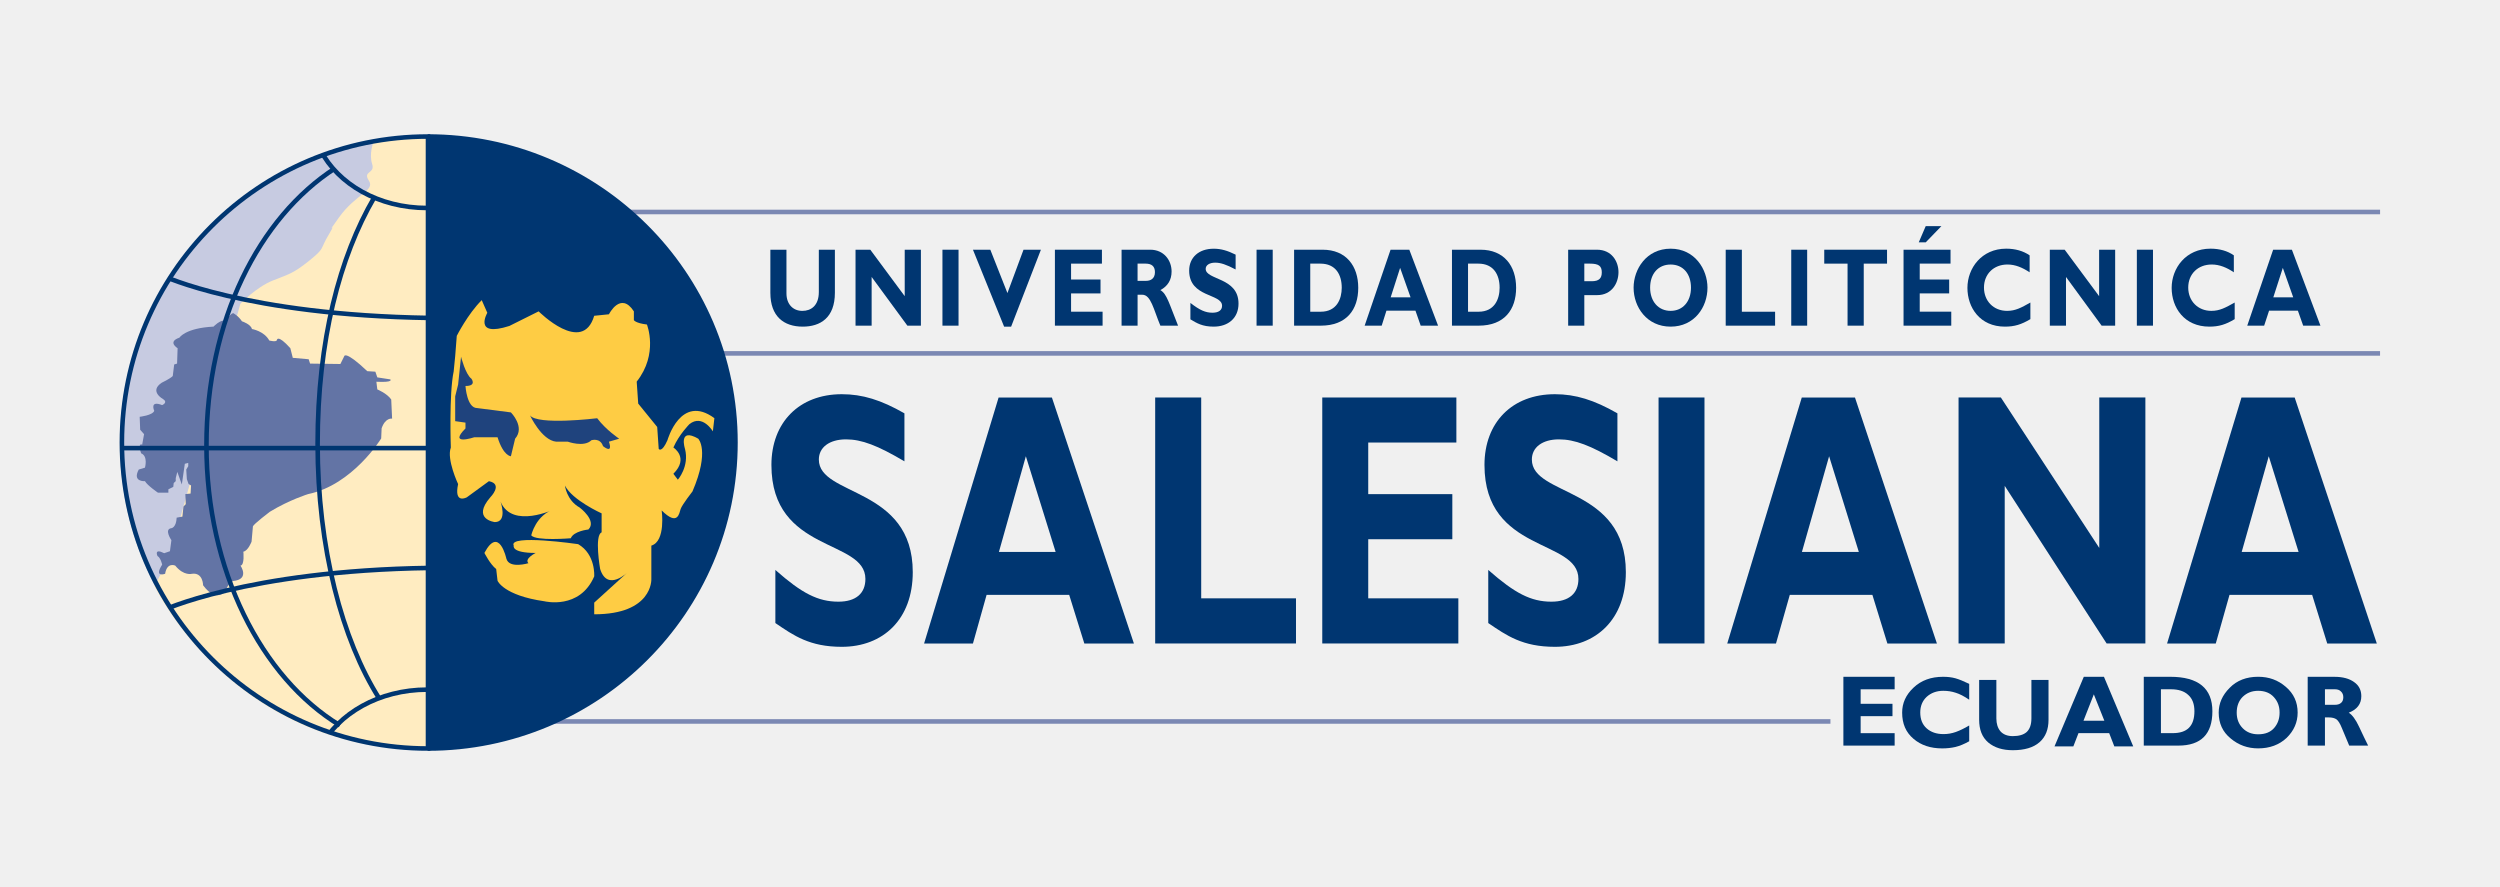
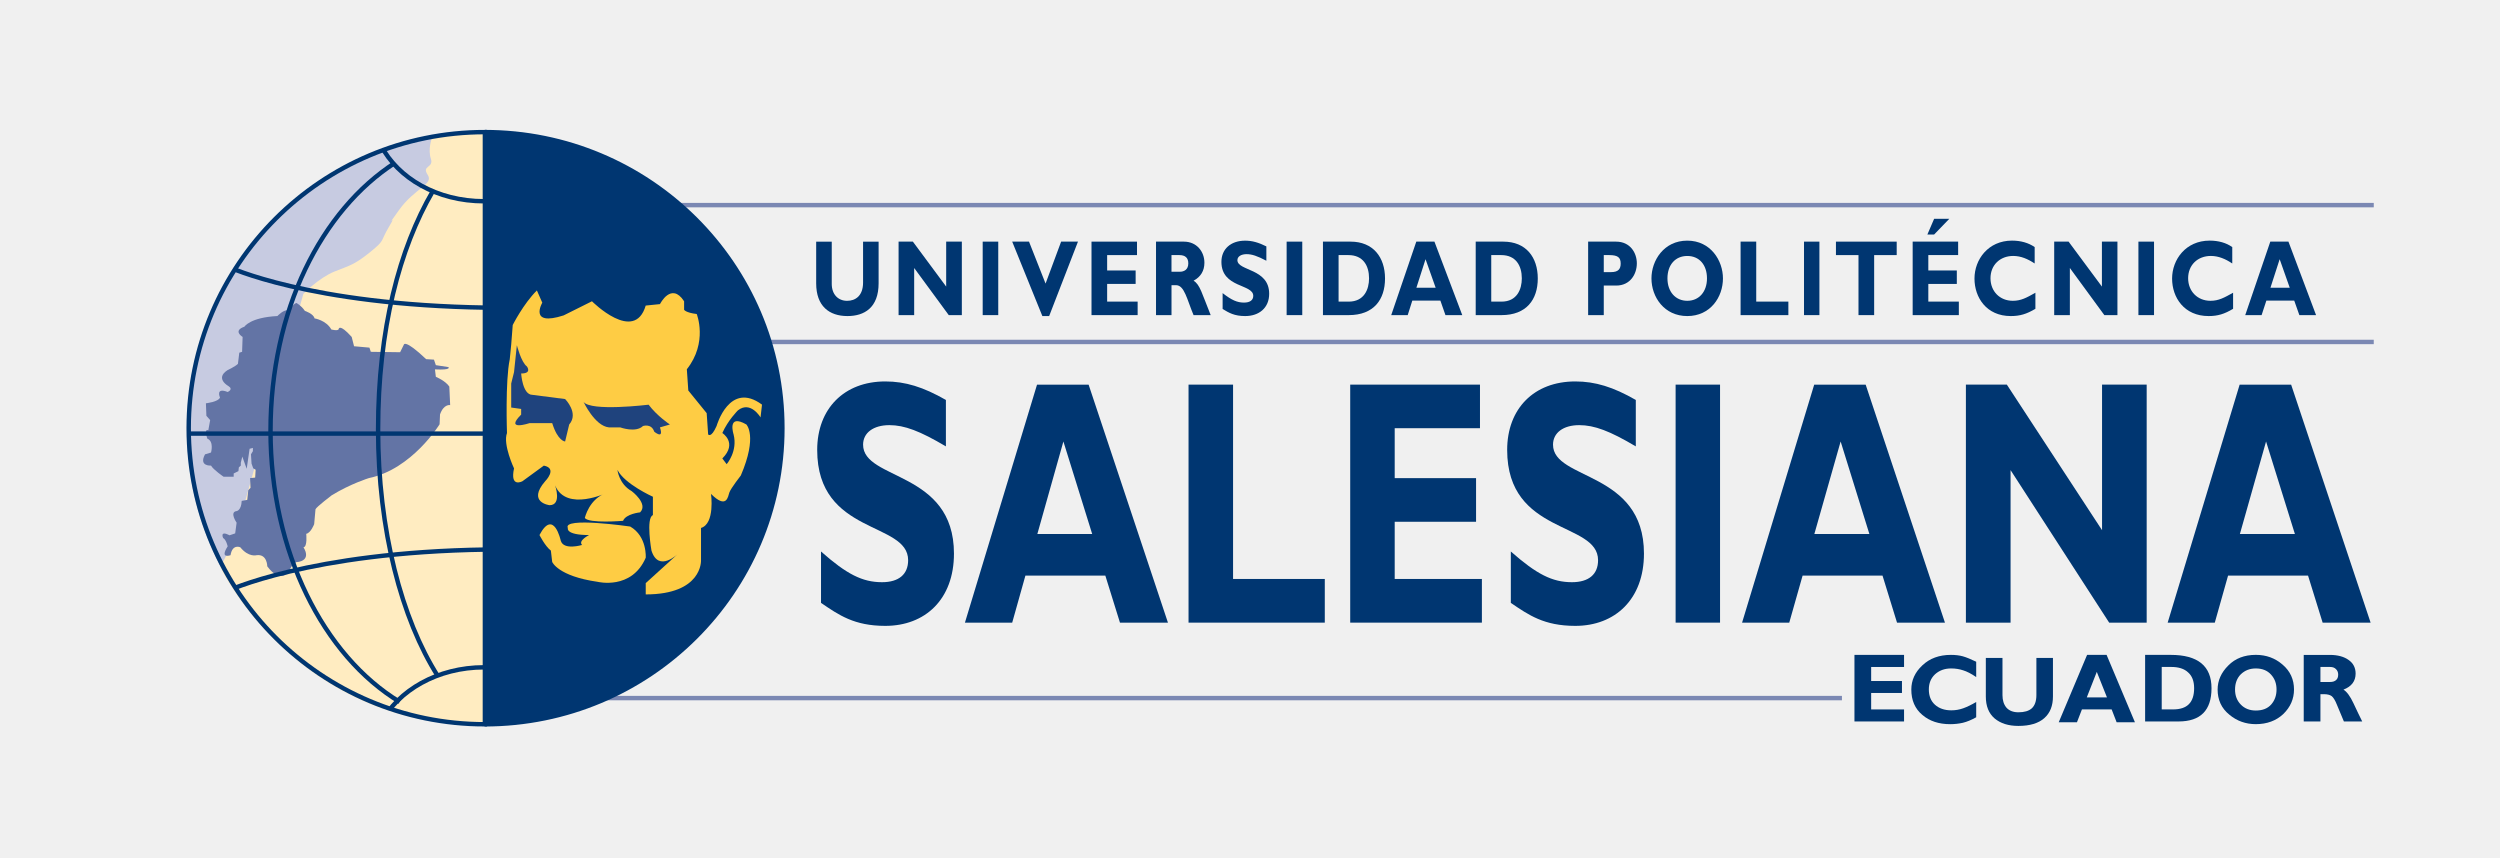
- <svg xmlns="http://www.w3.org/2000/svg" id="Capa_1" version="1.1" viewBox="0 0 1025.68 363.79">
+ <svg xmlns="http://www.w3.org/2000/svg" id="Capa_1" version="1.1" viewBox="-30 0 1060 363.79">
  <defs>
    <style>
      .st0 {
        fill: #ffecc1;
      }

      .st1 {
        fill: #fff;
      }

      .st2 {
        fill: #6374a5;
      }

      .st3, .st4, .st5 {
        fill: none;
      }

      .st3, .st6 {
        stroke: #003671;
        stroke-width: 1.88px;
      }

      .st6, .st7 {
        fill: #003671;
      }

      .st8 {
        clip-path: url(#clippath-1);
      }

      .st9 {
        fill: #fecc44;
      }

      .st10 {
        fill: #7b88b3;
      }

      .st11 {
        fill: #1f437d;
      }

      .st5 {
        stroke: #fff;
        stroke-miterlimit: 10;
        stroke-width: 2.83px;
      }

      .st12 {
        fill: #c7cbe1;
      }

      .st13 {
        clip-path: url(#clippath);
      }
    </style>
    <clipPath id="clippath">
      <path class="st3" d="M175.6,307.09c-69.34,0-125.59-56.2-125.59-125.53s56.25-125.55,125.59-125.55v251.08Z" />
    </clipPath>
    <clipPath id="clippath-1">
      <path class="st5" d="M-866.16,305.49c-68.46,0-123.98-55.48-123.98-123.92s55.52-123.95,123.98-123.95v247.87Z" />
    </clipPath>
  </defs>
  <g>
    <g>
      <rect class="st10" x="295.54" y="144.05" width="680.93" height="1.88" />
      <rect class="st10" x="257.75" y="86.03" width="718.73" height="1.88" />
      <rect class="st10" x="225.97" y="295.05" width="525.01" height="1.88" />
      <path class="st7" d="M342.53,102.45v17.65c0,10.35-6.03,13.91-13.2,13.91-7.75,0-13.27-4.21-13.27-13.85v-17.7h6.6v17.89c0,4.52,2.74,7.2,6.52,7.2,3.54,0,6.76-2.14,6.76-7.73v-17.36h6.6Z" />
      <path class="st7" d="M377.82,133.61h-5.55l-14.66-19.98v19.98h-6.61v-31.16h6.06l14.12,19.06v-19.06h6.64v31.16Z" />
      <path class="st7" d="M393.26,133.61h-6.6v-31.16h6.6v31.16Z" />
      <path class="st7" d="M414.84,134.01h-2.88l-12.79-31.56h7.13l7.02,17.79,6.6-17.79h7.14l-12.22,31.56Z" />
      <path class="st7" d="M452.36,133.61h-19.56v-31.16h19.29v5.71h-12.66v6.52h12.08v5.7h-12.08v7.5h12.93v5.73Z" />
      <path class="st7" d="M466.72,108.16h3.34c2.51,0,3.78,1.19,3.78,3.51,0,2.67-1.81,3.55-3.59,3.55h-3.54v-7.06ZM460.15,102.45v31.16h6.57v-12.69h1.91c3.58,0,4.63,6.02,7.44,12.69h7.26c-3.71-9.18-4.56-13-7.26-14.59,3.05-1.64,4.6-4.2,4.6-7.63,0-4.65-3.22-8.94-8.72-8.94h-11.8Z" />
      <path class="st7" d="M506.93,110.55c-3.84-2.02-6.12-2.79-8.38-2.79s-3.89.98-3.89,2.54c0,4.68,13.47,3.38,13.47,14.26,0,5.98-4.27,9.45-10.18,9.45-4.63,0-6.9-1.4-9.56-3v-6.73c3.84,2.98,6.18,4.02,9.06,4.02,2.52,0,3.93-1.03,3.93-2.85,0-5.13-13.5-3.26-13.5-14.43,0-5.38,3.94-8.98,10.07-8.98,2.96,0,5.63.76,8.99,2.43v6.09Z" />
      <path class="st7" d="M522.16,133.61h-6.63v-31.16h6.63v31.16Z" />
      <path class="st7" d="M537.56,108.16h4.18c6.25,0,8.74,4.53,8.74,9.87,0,4.58-2.01,9.86-8.64,9.86h-4.28v-19.73ZM530.93,102.45v31.16h10.94c10.61,0,15.38-6.58,15.38-15.54s-4.99-15.62-14.61-15.62h-11.71Z" />
      <path class="st7" d="M578.72,122h-8.17l3.88-12.1,4.29,12.1ZM578.19,102.45h-7.68l-10.63,31.16h6.99l1.95-6.16h11.9l2.15,6.16h7.13l-11.8-31.16Z" />
      <path class="st7" d="M602.29,108.16h4.25c6.2,0,8.71,4.53,8.71,9.87,0,4.58-2,9.86-8.63,9.86h-4.33v-19.73ZM595.7,102.45v31.16h10.94c10.57,0,15.38-6.58,15.38-15.54s-4.95-15.62-14.63-15.62h-11.69Z" />
      <path class="st7" d="M650,108.16h2.33c3.54,0,4.84.96,4.84,3.58,0,2.34-1.04,3.64-4.1,3.64h-3.07v-7.22ZM643.37,102.45v31.16h6.63v-12.53h5.25c6.09,0,8.77-5.01,8.77-9.41s-2.76-9.22-8.82-9.22h-11.83Z" />
      <path class="st7" d="M693.76,118.03c0,5.69-3.38,9.51-8.35,9.51s-8.41-3.82-8.41-9.51,3.3-9.5,8.41-9.5,8.35,3.8,8.35,9.5ZM700.53,118.03c0-7.48-5.17-16-15.12-16s-15.19,8.45-15.19,16c0,7.94,5.43,15.98,15.19,15.98s15.12-7.99,15.12-15.98Z" />
      <path class="st7" d="M728.26,133.61h-20.25v-31.16h6.63v25.44h13.63v5.73Z" />
      <path class="st7" d="M741.43,133.61h-6.53v-31.16h6.53v31.16Z" />
      <path class="st7" d="M774.2,108.16h-9.56v25.45h-6.64v-25.45h-9.56v-5.71h25.76v5.71Z" />
      <path class="st7" d="M790.07,99.43h-2.86l2.86-6.66h6.44l-6.44,6.66ZM800.55,133.61h-19.58v-31.16h19.28v5.71h-12.64v6.52h12.08v5.7h-12.08v7.5h12.94v5.73Z" />
      <path class="st7" d="M833,130.94c-3.71,2.21-6.52,3.07-10.43,3.07-10.28,0-15.39-7.84-15.39-15.9s5.8-16.09,15.92-16.09c3.7,0,6.97.93,9.6,2.74v6.96c-2.9-1.92-5.85-3.2-9.09-3.2-5.66,0-9.64,3.92-9.64,9.45s3.92,9.57,9.48,9.57c3.44,0,5.79-1.29,9.56-3.42v6.82Z" />
      <path class="st7" d="M867.79,133.61h-5.55l-14.62-19.98v19.98h-6.64v-31.16h6.1l14.13,19.06v-19.06h6.58v31.16Z" />
      <path class="st7" d="M883.31,133.61h-6.62v-31.16h6.62v31.16Z" />
      <path class="st7" d="M916.82,130.94c-3.67,2.21-6.48,3.07-10.37,3.07-10.34,0-15.48-7.84-15.48-15.9s5.8-16.09,15.93-16.09c3.74,0,7,.93,9.58,2.74v6.96c-2.84-1.92-5.84-3.2-9.06-3.2-5.69,0-9.65,3.92-9.65,9.45s3.97,9.57,9.46,9.57c3.47,0,5.78-1.29,9.6-3.42v6.82Z" />
      <path class="st7" d="M940.84,122h-8.17l3.91-12.1,4.27,12.1ZM940.3,102.45h-7.69l-10.63,31.16h6.94l2.02-6.16h11.81l2.18,6.16h7.08l-11.71-31.16Z" />
      <path class="st7" d="M371.06,189.27c-10.99-6.52-17.58-9.01-23.95-9.01-6.81,0-11.16,3.26-11.16,8.28,0,15.24,38.53,10.97,38.53,46.19,0,19.37-12.18,30.64-29.12,30.64-13.17,0-19.68-4.59-27.25-9.75v-21.79c10.87,9.63,17.54,13.02,25.87,13.02,7.17,0,11.07-3.39,11.07-9.31,0-16.57-38.56-10.52-38.56-46.77,0-17.47,11.41-29.04,28.87-29.04,8.49,0,16.14,2.37,25.7,7.85v19.69Z" />
      <path class="st7" d="M433.1,226.43h-23.27l11.05-39.24,12.21,39.24ZM431.57,163.09h-21.87l-30.57,100.92h20.04l5.6-19.95h33.89l6.21,19.95h20.34l-33.64-100.92Z" />
      <path class="st7" d="M531.7,264h-57.76v-100.92h18.88v82.4h38.89v18.52Z" />
      <path class="st7" d="M598.32,264h-55.83v-100.92h55.02v18.48h-36.16v21.17h34.5v18.5h-34.5v24.25h36.97v18.52Z" />
      <path class="st7" d="M663.58,189.27c-10.98-6.52-17.55-9.01-23.99-9.01-6.79,0-11.11,3.26-11.11,8.28,0,15.24,38.56,10.97,38.56,46.19,0,19.37-12.26,30.64-29.11,30.64-13.24,0-19.77-4.59-27.34-9.75v-21.79c10.93,9.63,17.56,13.02,25.9,13.02,7.21,0,11.09-3.39,11.09-9.31,0-16.57-38.54-10.52-38.54-46.77,0-17.47,11.35-29.04,28.89-29.04,8.46,0,16.11,2.37,25.65,7.85v19.69Z" />
      <path class="st7" d="M699.3,264h-18.84v-100.92h18.84v100.92Z" />
      <path class="st7" d="M762.63,226.43h-23.35l11.15-39.24,12.19,39.24ZM761.04,163.09h-21.82l-30.58,100.92h20l5.66-19.95h33.89l6.15,19.95h20.32l-33.62-100.92Z" />
      <path class="st7" d="M880.19,264h-15.9l-41.81-64.67v64.67h-18.94v-100.92h17.36l40.37,61.72v-61.72h18.92v100.92Z" />
      <path class="st7" d="M943.05,226.43h-23.34l11.1-39.24,12.23,39.24ZM941.45,163.09h-21.84l-30.52,100.92h19.98l5.63-19.95h33.91l6.19,19.95h20.34l-33.7-100.92Z" />
      <path class="st12" d="M300.29,181.94c0,69.3-56.19,125.54-125.55,125.54s-125.53-56.24-125.53-125.54,56.24-125.57,125.53-125.57,125.55,56.23,125.55,125.57Z" />
      <path class="st0" d="M222.6,65.96c-38.98-15.27-69.46-7.48-69.46-7.48,0,0-1.8,4.71-.46,8.79,1.35,4.1-4.04,2.77-1.34,6.85,2.69,4.1-5.43,5.49-12.22,15.03-6.8,9.55,0,0-4.1,6.85-4.09,6.82-1.4,5.45-8.12,10.93-6.85,5.46-8.24,5.46-15.02,8.18-6.79,2.72-13.26,9.5-13.26,9.5l-29.39,104.72-5.86,11.11s31.97,67.37,111.36,67.03c0,0,24.11,1.38,52.83-11.68l-4.58-212.48-.39-17.36Z" />
      <path class="st2" d="M63.28,168.56s-2.03-4.44,3.24-2.36c0,0,2.55-1.05.41-2.45,0,0-5.9-3.18-.57-6.74,0,0,3.33-1.56,4.52-2.73l.58-4.74,1.19-.37.22-6.31s-4.34-2.58.76-4.34c0,0,2.38-3.93,13.99-4.52,0,0,2.75-2.98,4.74-2.39,0,0,2.15-2.94,3.32-3.14,0,0,2,.99,3.59,3.35,0,0,3.69,1.2,4.09,3.17,0,0,4.96.78,7.12,4.71,0,0,2.92.78,3.13-.19,0,0,.19-2.56,5.51,3.35l1,3.95,6.52.58.58,1.78,12.43.17,1.55-3.13s.17-2.78,9.48,6.07l3.32.21.8,2.34,5.33.82s1.58,1.34-5.71.97l.38,3.15s3.95,1.58,5.71,4.13l.36,7.86s-2.72-.58-4.3,3.96l-.18,4.17s-11.66,19.06-29.97,22.82c0,0-7.65,2.34-15.74,7.27,0,0-6.51,4.94-6.91,5.95l-.56,6.29s-1.38,3.73-3.37,4.12c0,0,.59,5.51-1.17,5.71,0,0,3.97,5.71-3.14,6.33,0,0-2.16,1.16-2.96,4.13,0,0-3.74,5.09-9.25-2.39,0,0,0-5.34-4.56-4.71,0,0-3.35.99-6.87-3.36,0,0-3.35-1.57-4.15,3.36,0,0-4.73,1.76-1.21-3.75,0,0-.57-2.76-1.92-3.55,0,0-1.59-3.33,2.75-1.15l2.36-.81.6-4.53s-3.14-4.54,0-4.92c0,0,1.98-.21,2.16-4.32l2.36-.43.43-4.12.95-.99-.18-4.13,2.15-.21.2-3.33-1.02-.6-.71-1.99-.25-3.95.82-1.35v-1.36l-1.4.36-1.23,8.49-1.86-5.17-.64,2.58v1.22l-.83.77-.18,1.59-2.01.99v1.38h-4.28s-4.34-2.95-5.33-4.72c0,0-5.33.4-2.54-4.77l2.54-.77s1.36-4.7-1.56-5.88c0,0-1.61-4.34.42-3.57l.78-4.3-1.6-1.81-.2-5.31s5.3-.58,5.98-2.46Z" />
      <path class="st6" d="M175.46,56.01c69.75,0,126.27,56.2,126.27,125.53s-56.52,125.56-126.27,125.56" />
      <g>
        <path class="st9" d="M186.13,152.38l.62-6.27.65-8.31s4.48-8.93,10.24-14.66l2.29,5.2s-5.95,10.22,9.05,5.39l12.01-5.99s18,18.05,22.79,1.82l6.05-.62s4.79-9.59,10.23-1.2v3.59s.59,1.23,5.35,1.81c0,0,4.84,12.03-4.19,23.43l.62,9.01,7.79,9.59.62,9.01s1.22,1.81,3.59-3.58c0,0,5.41-19.25,19.25-9.04l-.62,5.42s-4.23-7.21-9.6-2.98c0,0-4.21,4.17-6.6,9.6,0,0,6.6,4.18,0,10.78l1.83,2.43s4.77-5.42,2.94-12.62c0,0-2.94-9.01,5.41-4.22,0,0,4.88,4.81-2.34,21.64,0,0-4.24,5.42-4.86,7.21-.6,1.8-1.15,7.2-7.78.6,0,0,1.78,12.61-4.24,14.43v13.8s.62,14.38-23.44,14.38v-4.79l13.85-12.58s-8.4,8.38-11.42-1.23c0,0-2.44-13.81.61-15.02v-7.79s-12.03-5.4-15.04-11.39c0,0,.63,5.99,6.03,9,0,0,7.2,5.39,3.58,9.01,0,0-6.03.6-7.22,3.59,0,0-14.43,1.22-16.21-1.2,0,0,1.78-8.39,9.6-10.8,0,0-17.4,8.41-22.2-3,0,0,2.97,8.37-2.38,8.37,0,0-9.59-1.17-1.83-10.17,0,0,5.41-5.43-.57-6.61l-9.06,6.61s-5.4,3.01-3.58-5.43c0,0-4.8-10.18-2.99-14.98,0,0-.77-22.18,1.17-31.24Z" />
        <path class="st9" d="M207.76,229.25s-2.96-13.81-9.02-2.4c0,0,2.42,4.79,4.83,6.6l.56,4.81s2.44,6.03,19.26,8.43c0,0,14.44,3.6,20.4-10.21,0,0,.66-9.05-6.59-13.23,0,0-28.85-4.2-26.43.63,0,0-1.15,2.98,9,2.98,0,0-4.79,2.4-2.97,4.2,0,0-7.81,2.4-9.03-1.8Z" />
      </g>
      <path class="st11" d="M189.15,146.37s1.82,7.22,4.25,9c0,0,2.32,2.99-2.43,2.99,0,0,.56,9.05,4.75,9.05l13.89,1.79s5.95,5.98,1.73,10.78l-1.73,7.2s-3.05,0-5.48-7.78h-9.56s-10.83,3.62-3.6-3.61v-2.4l-4.22-.6v-10.18l1.2-4.83,1.2-11.41Z" />
      <path class="st11" d="M217.41,170.36s4.77,10.27,10.78,10.85h4.78s6.6,2.42,9.65-.58c0,0,3.59-1.21,4.78,2.4,0,0,4.25,3.58,2.42-1.82l4.21-1.22s-5.43-3.6-9.02-8.4c0,0-24.62,3.02-27.61-1.23Z" />
      <g>
        <g class="st13">
          <path class="st3" d="M66.03,250.74s34.78-16.62,110.24-17.73" />
          <path class="st3" d="M66.84,113.14s33.97,16.15,109.43,17.3" />
          <path class="st3" d="M131.51,306.61c7.22-13.9,24.07-23.67,43.73-23.67s35.1,8.99,42.78,21.99" />
          <path class="st3" d="M219.21,61.16c-7.02,14.18-24.06,24.17-43.97,24.17s-36.51-9.77-43.73-23.68" />
          <path class="st3" d="M139.46,297.6c-32.28-19.56-54.76-63.66-54.76-114.89s21.59-93.49,52.75-113.65" />
          <path class="st3" d="M155.69,286.73c-15.43-24.27-25.38-62.1-25.38-104.61s9.03-76.74,23.21-101.07" />
          <line class="st3" x1="180.36" y1="183.84" x2="45.47" y2="183.84" />
        </g>
        <path class="st3" d="M175.6,307.09c-69.34,0-125.59-56.2-125.59-125.53s56.25-125.55,125.59-125.55v251.08Z" />
      </g>
    </g>
    <g>
      <path class="st7" d="M756.29,305.9v-28.23h21.03v5.13h-13.95v5.95h13.06v5.07h-13.06v6.98h13.95v5.1h-21.03Z" />
      <path class="st7" d="M807.91,304.12c-2.1,1.18-3.98,1.94-5.69,2.35-1.64.37-3.47.58-5.35.58-4.81,0-8.73-1.3-11.79-3.92-3.15-2.64-4.68-6.21-4.68-10.76,0-3.9,1.52-7.3,4.68-10.26,3.13-2.97,7.17-4.44,12.1-4.44,1.89,0,3.54.19,5.07.61,1.53.43,3.39,1.2,5.66,2.29v6.51c-2.1-1.44-3.93-2.38-5.59-2.88-1.59-.52-3.24-.78-5.05-.78-2.76,0-5.02.85-6.83,2.49-1.77,1.68-2.61,3.81-2.61,6.41,0,2.74.84,4.89,2.58,6.47,1.77,1.6,4.08,2.39,6.98,2.39,1.74,0,3.38-.29,5-.86,1.66-.59,3.51-1.49,5.52-2.68v6.47Z" />
      <path class="st7" d="M811.99,278.95h7.06v15.77c0,2.21.55,3.97,1.68,5.32,1.17,1.31,2.88,1.97,5.07,1.97,2.49,0,4.4-.54,5.67-1.67,1.25-1.15,1.96-3,1.96-5.61v-15.77h7.02v16.35c0,3.92-1.19,7.01-3.69,9.2-2.47,2.18-6.14,3.28-10.96,3.28-4.21,0-7.53-1.04-10.08-3.17-2.5-2.15-3.73-5.23-3.73-9.31v-16.35Z" />
      <path class="st7" d="M859.06,284.8h-.05l4.33,10.86v.04h-8.53v-.04l4.26-10.86ZM850.63,306.24l2.11-5.45h12.6l2.11,5.45h7.76l-12.02-28.58h-8.26l-12.03,28.58h7.74Z" />
      <path class="st7" d="M886.57,282.79h4.09c3.02,0,5.45.74,7.1,2.31,1.69,1.48,2.55,3.71,2.55,6.69s-.73,5.3-2.24,6.79c-1.47,1.49-3.7,2.21-6.72,2.21h-4.78v-18ZM893.69,305.9c9.34,0,13.99-4.71,13.99-14.1s-5.77-14.13-17.27-14.13h-10.88v28.23h14.16Z" />
      <path class="st7" d="M920.13,285.88c1.69-1.62,3.77-2.46,6.33-2.46,2.7,0,4.88.85,6.44,2.59,1.61,1.75,2.35,3.84,2.35,6.35s-.74,4.59-2.24,6.32c-1.55,1.75-3.7,2.58-6.56,2.58-2.56,0-4.71-.83-6.33-2.5-1.67-1.7-2.46-3.83-2.46-6.4s.78-4.8,2.46-6.48ZM915.21,303c3.23,2.7,6.98,4.04,11.25,4.04,4.71,0,8.65-1.45,11.69-4.32,2.99-2.93,4.51-6.39,4.51-10.36,0-4.27-1.6-7.79-4.83-10.55-3.22-2.79-6.96-4.15-11.36-4.15-4.8,0-8.74,1.5-11.69,4.53-3,2.99-4.51,6.39-4.51,10.17,0,4.38,1.63,7.97,4.95,10.64Z" />
      <path class="st7" d="M953.86,282.79h4.08c1.07,0,1.88.27,2.5.91.64.59.95,1.4.95,2.34,0,1.04-.3,1.84-.95,2.36-.63.53-1.43.76-2.5.76h-4.08v-6.37ZM953.86,305.9v-11.57h1.49c1.41,0,2.53.28,3.28.82.7.56,1.45,1.73,2.17,3.54l3.01,7.21h7.77c-1.08-2.16-2.33-4.75-3.71-7.72-1.4-3.01-2.85-4.93-4.24-5.78,3.42-1.32,5.15-3.58,5.15-6.79,0-2.42-.95-4.39-2.98-5.79-1.94-1.41-4.65-2.14-7.93-2.14h-11.09v28.23h7.07Z" />
    </g>
  </g>
  <g>
    <g>
      <rect class="st1" x="-747.99" y="144.52" width="672.45" height="1.88" />
      <rect class="st1" x="-785.07" y="87.24" width="709.53" height="1.88" />
      <rect class="st1" x="-816.29" y="293.59" width="518.13" height="1.88" />
      <path class="st1" d="M-701.37,103.46v17.42c0,10.22-5.96,13.73-13.03,13.73-7.66,0-13.1-4.16-13.1-13.68v-17.48h6.52v17.66c0,4.47,2.7,7.11,6.43,7.11,3.49,0,6.67-2.11,6.67-7.63v-17.14h6.52Z" />
      <path class="st1" d="M-666.53,134.23h-5.48l-14.47-19.72v19.72h-6.53v-30.76h5.99l13.94,18.81v-18.81h6.56v30.76Z" />
      <path class="st1" d="M-651.29,134.23h-6.52v-30.76h6.52v30.76Z" />
      <path class="st1" d="M-629.98,134.62h-2.84l-12.63-31.16h7.04l6.93,17.57,6.52-17.57h7.05l-12.07,31.16Z" />
      <path class="st1" d="M-592.95,134.23h-19.31v-30.76h19.04v5.64h-12.5v6.44h11.92v5.63h-11.92v7.41h12.76v5.65Z" />
      <path class="st1" d="M-578.77,109.1h3.3c2.48,0,3.73,1.18,3.73,3.47,0,2.63-1.79,3.5-3.54,3.5h-3.5v-6.97ZM-585.26,103.46v30.76h6.49v-12.52h1.88c3.54,0,4.57,5.94,7.34,12.52h7.17c-3.66-9.06-4.5-12.83-7.17-14.41,3.01-1.62,4.54-4.15,4.54-7.53,0-4.59-3.18-8.83-8.61-8.83h-11.65Z" />
      <path class="st1" d="M-539.08,111.46c-3.79-2-6.04-2.76-8.28-2.76s-3.84.96-3.84,2.5c0,4.62,13.29,3.33,13.29,14.08,0,5.9-4.21,9.33-10.05,9.33-4.57,0-6.82-1.38-9.43-2.96v-6.65c3.8,2.94,6.1,3.96,8.94,3.96,2.49,0,3.88-1.02,3.88-2.82,0-5.06-13.33-3.22-13.33-14.24,0-5.31,3.89-8.87,9.94-8.87,2.92,0,5.56.75,8.87,2.4v6.02Z" />
      <path class="st1" d="M-524.04,134.23h-6.55v-30.76h6.55v30.76Z" />
      <path class="st1" d="M-508.84,109.1h4.13c6.17,0,8.62,4.48,8.62,9.74,0,4.52-1.99,9.73-8.53,9.73h-4.23v-19.47ZM-515.38,103.46v30.76h10.8c10.47,0,15.19-6.49,15.19-15.34s-4.93-15.42-14.43-15.42h-11.56Z" />
      <path class="st1" d="M-468.2,122.77h-8.07l3.83-11.94,4.23,11.94ZM-468.72,103.46h-7.58l-10.5,30.76h6.9l1.92-6.09h11.74l2.12,6.09h7.04l-11.65-30.76Z" />
      <path class="st1" d="M-444.94,109.1h4.19c6.12,0,8.6,4.48,8.6,9.74,0,4.52-1.97,9.73-8.52,9.73h-4.27v-19.47ZM-451.44,103.46v30.76h10.8c10.44,0,15.18-6.49,15.18-15.34s-4.89-15.42-14.45-15.42h-11.54Z" />
      <path class="st1" d="M-397.83,109.1h2.3c3.5,0,4.78.95,4.78,3.54,0,2.31-1.03,3.59-4.05,3.59h-3.03v-7.13ZM-404.38,103.46v30.76h6.55v-12.37h5.18c6.01,0,8.66-4.95,8.66-9.29s-2.72-9.1-8.7-9.1h-11.68Z" />
      <path class="st1" d="M-354.64,118.84c0,5.62-3.33,9.39-8.24,9.39s-8.3-3.77-8.3-9.39,3.26-9.38,8.3-9.38,8.24,3.75,8.24,9.38ZM-347.96,118.84c0-7.39-5.1-15.8-14.92-15.8s-15,8.34-15,15.8c0,7.84,5.36,15.77,15,15.77s14.92-7.88,14.92-15.77Z" />
      <path class="st1" d="M-320.58,134.23h-20v-30.76h6.54v25.11h13.45v5.65Z" />
      <path class="st1" d="M-307.58,134.23h-6.45v-30.76h6.45v30.76Z" />
      <path class="st1" d="M-275.23,109.1h-9.44v25.13h-6.56v-25.13h-9.43v-5.64h25.43v5.64Z" />
      <path class="st1" d="M-259.56,100.48h-2.83l2.83-6.58h6.35l-6.35,6.58ZM-249.21,134.23h-19.33v-30.76h19.03v5.64h-12.48v6.44h11.92v5.63h-11.92v7.41h12.78v5.65Z" />
      <path class="st1" d="M-217.18,131.59c-3.66,2.19-6.44,3.03-10.3,3.03-10.15,0-15.2-7.74-15.2-15.69s5.73-15.88,15.72-15.88c3.65,0,6.88.92,9.47,2.71v6.87c-2.86-1.9-5.77-3.16-8.97-3.16-5.59,0-9.52,3.87-9.52,9.33s3.87,9.45,9.36,9.45c3.4,0,5.71-1.28,9.44-3.38v6.73Z" />
      <path class="st1" d="M-182.83,134.23h-5.48l-14.43-19.72v19.72h-6.55v-30.76h6.02l13.95,18.81v-18.81h6.5v30.76Z" />
      <path class="st1" d="M-167.52,134.23h-6.54v-30.76h6.54v30.76Z" />
      <path class="st1" d="M-134.44,131.59c-3.62,2.19-6.4,3.03-10.24,3.03-10.21,0-15.28-7.74-15.28-15.69s5.72-15.88,15.72-15.88c3.69,0,6.91.92,9.46,2.71v6.87c-2.81-1.9-5.76-3.16-8.95-3.16-5.61,0-9.53,3.87-9.53,9.33s3.91,9.45,9.34,9.45c3.43,0,5.7-1.28,9.48-3.38v6.73Z" />
      <path class="st1" d="M-110.72,122.77h-8.07l3.86-11.94,4.21,11.94ZM-111.25,103.46h-7.59l-10.5,30.76h6.85l2-6.09h11.66l2.15,6.09h6.99l-11.56-30.76Z" />
      <path class="st1" d="M-673.2,189.17c-10.85-6.44-17.35-8.9-23.64-8.9-6.72,0-11.02,3.22-11.02,8.18,0,15.04,38.03,10.83,38.03,45.6,0,19.13-12.02,30.25-28.74,30.25-13,0-19.43-4.54-26.9-9.63v-21.51c10.73,9.51,17.31,12.86,25.54,12.86,7.08,0,10.93-3.35,10.93-9.19,0-16.36-38.06-10.38-38.06-46.17,0-17.24,11.26-28.67,28.5-28.67,8.38,0,15.93,2.34,25.37,7.75v19.44Z" />
      <path class="st1" d="M-611.96,225.86h-22.97l10.91-38.74,12.06,38.74ZM-613.47,163.33h-21.59l-30.18,99.63h19.79l5.53-19.7h33.45l6.13,19.7h20.08l-33.21-99.63Z" />
      <path class="st1" d="M-514.62,262.95h-57.02v-99.63h18.63v81.35h38.39v18.28Z" />
      <path class="st1" d="M-448.85,262.95h-55.11v-99.63h54.32v18.24h-35.7v20.9h34.06v18.27h-34.06v23.94h36.5v18.28Z" />
      <path class="st1" d="M-384.43,189.17c-10.84-6.44-17.33-8.9-23.68-8.9-6.71,0-10.96,3.22-10.96,8.18,0,15.04,38.07,10.83,38.07,45.6,0,19.13-12.1,30.25-28.74,30.25-13.07,0-19.52-4.54-26.99-9.63v-21.51c10.79,9.51,17.33,12.86,25.57,12.86,7.11,0,10.94-3.35,10.94-9.19,0-16.36-38.04-10.38-38.04-46.17,0-17.24,11.2-28.67,28.52-28.67,8.35,0,15.91,2.34,25.32,7.75v19.44Z" />
      <path class="st1" d="M-349.17,262.95h-18.6v-99.63h18.6v99.63Z" />
      <path class="st1" d="M-286.65,225.86h-23.05l11.01-38.74,12.04,38.74ZM-288.22,163.33h-21.54l-30.19,99.63h19.75l5.59-19.7h33.46l6.07,19.7h20.06l-33.19-99.63Z" />
      <path class="st1" d="M-170.6,262.95h-15.7l-41.27-63.84v63.84h-18.7v-99.63h17.14l39.85,60.93v-60.93h18.67v99.63Z" />
      <path class="st1" d="M-108.54,225.86h-23.04l10.96-38.74,12.08,38.74ZM-110.12,163.33h-21.56l-30.12,99.63h19.73l5.55-19.7h33.48l6.11,19.7h20.08l-33.27-99.63Z" />
      <path class="st1" d="M-977.04,168.73s-2-4.39,3.2-2.33c0,0,2.52-1.04.41-2.42,0,0-5.82-3.13-.56-6.65,0,0,3.29-1.54,4.47-2.7l.57-4.68,1.18-.36.21-6.23s-4.29-2.55.75-4.28c0,0,2.35-3.88,13.81-4.47,0,0,2.72-2.94,4.68-2.36,0,0,2.12-2.9,3.28-3.1,0,0,1.97.98,3.55,3.3,0,0,3.64,1.18,4.04,3.13,0,0,4.9.77,7.02,4.65,0,0,2.88.77,3.09-.18,0,0,.19-2.53,5.44,3.31l.99,3.9,6.44.58.57,1.76,12.27.17,1.53-3.09s.17-2.75,9.36,6l3.28.21.79,2.31,5.26.81s1.56,1.32-5.64.95l.38,3.11s3.89,1.56,5.64,4.08l.36,7.76s-2.69-.57-4.25,3.91l-.18,4.11s-11.51,18.82-29.59,22.53c0,0-7.55,2.31-15.54,7.18,0,0-6.42,4.87-6.82,5.87l-.55,6.21s-1.36,3.68-3.33,4.07c0,0,.58,5.44-1.15,5.63,0,0,3.92,5.63-3.1,6.25,0,0-2.13,1.15-2.92,4.08,0,0-3.69,5.02-9.13-2.36,0,0,0-5.27-4.5-4.65,0,0-3.3.98-6.78-3.32,0,0-3.3-1.55-4.1,3.32,0,0-4.67,1.74-1.2-3.71,0,0-.57-2.72-1.9-3.5,0,0-1.57-3.29,2.71-1.14l2.33-.8.59-4.47s-3.1-4.48,0-4.86c0,0,1.95-.21,2.13-4.26l2.33-.42.43-4.07.94-.98-.17-4.08,2.12-.2.2-3.28-1.01-.59-.7-1.96-.24-3.9.81-1.34v-1.34l-1.39.35-1.21,8.38-1.84-5.1-.63,2.55v1.2l-.81.76-.18,1.57-1.98.97v1.36h-4.23s-4.28-2.91-5.26-4.66c0,0-5.26.4-2.51-4.71l2.51-.76s1.34-4.64-1.54-5.8c0,0-1.59-4.29.41-3.52l.77-4.25-1.58-1.79-.19-5.24s5.23-.57,5.9-2.43Z" />
      <path class="st5" d="M-866.3,57.62c68.86,0,124.66,55.48,124.66,123.92s-55.8,123.95-124.66,123.95" />
      <g>
        <path class="st1" d="M-769.19,180.64c-2.33,5.32-3.54,3.53-3.54,3.53l-.61-8.9-7.69-9.48-.61-8.9c8.92-11.25,4.15-23.13,4.15-23.13-4.7-.58-5.28-1.79-5.28-1.79v-3.54c-5.37-8.28-10.1,1.18-10.1,1.18l-5.97.61c-4.72,16.01-22.49-1.79-22.49-1.79l-11.86,5.9c-14.8,4.77-8.94-5.32-8.94-5.32l-2.26-5.13c-5.69,5.65-10.11,14.47-10.11,14.47l-.64,8.2-.61,6.19c-1.92,8.95-1.15,30.84-1.15,30.84-1.79,4.74,2.95,14.79,2.95,14.79-1.79,8.33,3.53,5.37,3.53,5.37l8.95-6.53c5.9,1.16.57,6.53.57,6.53-7.67,8.88,1.8,10.03,1.8,10.03,4.95,0,2.7-7.25,2.39-8.16,3.75,8.66,14.91,5.57,19.68,3.78-5.87,3.09-7.28,9.75-7.28,9.75,1.76,2.38,16.01,1.18,16.01,1.18,1.17-2.95,7.12-3.54,7.12-3.54,3.57-3.57-3.54-8.89-3.54-8.89-5.34-2.98-5.95-8.89-5.95-8.89,2.98,5.91,14.85,11.25,14.85,11.25v7.69c-3.01,1.2-.6,14.83-.6,14.83,2.45,7.79,8.47,3.6,10.55,1.85l-12.96,11.78v4.73c23.76,0,23.14-14.2,23.14-14.2v-13.62c5.94-1.79,4.18-14.25,4.18-14.25,6.54,6.51,7.09,1.18,7.67-.6.61-1.77,4.8-7.11,4.8-7.11,7.12-16.63,2.31-21.37,2.31-21.37-8.24-4.73-5.34,4.17-5.34,4.17,1.8,7.1-2.9,12.46-2.9,12.46l-1.81-2.4c6.52-6.51,0-10.64,0-10.64,2.36-5.36,6.52-9.48,6.52-9.48,5.31-4.17,9.48,2.95,9.48,2.95l.61-5.35c-13.66-10.08-19,8.93-19,8.93ZM-830.88,180.01l-1.71,7.11s-3,0-5.41-7.68h-9.44s-10.69,3.57-3.55-3.56v-2.37l-4.17-.6v-10.05l1.18-4.76,1.18-11.27s1.8,7.12,4.19,8.88c0,0,2.3,2.96-2.39,2.96,0,0,.55,8.94,4.69,8.94l13.72,1.77s5.87,5.9,1.71,10.64ZM-792.88,181.21c1.79,5.34-2.39,1.8-2.39,1.8-1.17-3.57-4.72-2.37-4.72-2.37-3,2.96-9.52.57-9.52.57h-4.72c-5.93-.57-10.65-10.7-10.65-10.7,2.95,4.19,27.26,1.21,27.26,1.21,3.54,4.74,8.9,8.29,8.9,8.29l-4.16,1.2Z" />
        <path class="st1" d="M-834.42,228.64s-2.92-13.63-8.91-2.36c0,0,2.39,4.72,4.77,6.51l.55,4.74s2.4,5.95,19.01,8.32c0,0,14.25,3.55,20.13-10.08,0,0,.65-8.93-6.51-13.06,0,0-28.48-4.15-26.09.62,0,0-1.13,2.94,8.88,2.94,0,0-4.73,2.36-2.93,4.14,0,0-7.71,2.37-8.91-1.78Z" />
      </g>
      <path class="st4" d="M-830.88,180.01l-1.71,7.11s-3,0-5.41-7.68h-9.44s-10.69,3.57-3.55-3.56v-2.37l-4.17-.6v-10.05l1.18-4.76,1.18-11.27s1.8,7.12,4.19,8.88c0,0,2.3,2.96-2.39,2.96,0,0,.55,8.94,4.69,8.94l13.72,1.77s5.87,5.9,1.71,10.64Z" />
      <path class="st4" d="M-792.88,181.21c1.79,5.34-2.39,1.8-2.39,1.8-1.17-3.57-4.72-2.37-4.72-2.37-3,2.96-9.52.57-9.52.57h-4.72c-5.93-.57-10.65-10.7-10.65-10.7,2.95,4.19,27.26,1.21,27.26,1.21,3.54,4.74,8.9,8.29,8.9,8.29l-4.16,1.2Z" />
      <g>
        <g class="st8">
          <path class="st5" d="M-974.33,249.86s34.33-16.4,108.82-17.51" />
          <path class="st5" d="M-973.53,114.02s33.54,15.94,108.03,17.08" />
          <path class="st5" d="M-909.68,305.02c7.13-13.73,23.77-23.37,43.17-23.37s34.65,8.87,42.23,21.7" />
          <path class="st5" d="M-823.11,62.7c-6.93,13.99-23.75,23.86-43.4,23.86s-36.04-9.64-43.17-23.38" />
          <path class="st5" d="M-901.84,296.12c-31.87-19.31-54.06-62.85-54.06-113.42s21.31-92.29,52.08-112.19" />
          <path class="st5" d="M-885.82,285.39c-15.24-23.96-25.06-61.3-25.06-103.27s8.92-75.76,22.91-99.78" />
          <line class="st5" x1="-861.46" y1="183.81" x2="-994.62" y2="183.81" />
        </g>
        <path class="st5" d="M-866.16,305.49c-68.46,0-123.98-55.48-123.98-123.92s55.52-123.95,123.98-123.95v247.87Z" />
      </g>
    </g>
    <g>
      <path class="st1" d="M-292.91,304.31v-27.87h20.76v5.06h-13.77v5.88h12.9v5.01h-12.9v6.89h13.77v5.04h-20.76Z" />
      <path class="st1" d="M-241.95,302.55c-2.07,1.17-3.93,1.92-5.62,2.32-1.62.37-3.43.57-5.28.57-4.74,0-8.61-1.29-11.64-3.87-3.11-2.6-4.62-6.14-4.62-10.63,0-3.85,1.5-7.21,4.62-10.12,3.09-2.93,7.08-4.38,11.94-4.38,1.87,0,3.5.19,5,.6,1.51.42,3.34,1.18,5.59,2.26v6.43c-2.07-1.42-3.88-2.35-5.52-2.85-1.57-.52-3.2-.77-4.99-.77-2.72,0-4.95.84-6.74,2.46-1.75,1.66-2.58,3.76-2.58,6.33,0,2.71.83,4.83,2.54,6.39,1.74,1.58,4.03,2.36,6.89,2.36,1.72,0,3.34-.28,4.94-.85,1.64-.58,3.46-1.47,5.45-2.65v6.39Z" />
      <path class="st1" d="M-237.92,277.71h6.97v15.56c0,2.18.54,3.92,1.66,5.25,1.16,1.3,2.84,1.94,5.01,1.94,2.46,0,4.34-.54,5.6-1.65,1.23-1.13,1.93-2.96,1.93-5.54v-15.56h6.93v16.14c0,3.87-1.18,6.92-3.64,9.09-2.44,2.15-6.07,3.24-10.82,3.24-4.16,0-7.43-1.02-9.95-3.13-2.47-2.12-3.68-5.17-3.68-9.19v-16.14Z" />
      <path class="st1" d="M-191.46,283.48h-.05l4.27,10.72v.04h-8.42v-.04l4.2-10.72ZM-199.78,304.65l2.08-5.38h12.44l2.09,5.38h7.66l-11.87-28.21h-8.15l-11.88,28.21h7.64Z" />
      <path class="st1" d="M-164.3,281.5h4.04c2.98,0,5.38.73,7,2.28,1.67,1.47,2.52,3.66,2.52,6.61s-.72,5.24-2.21,6.7c-1.45,1.47-3.65,2.18-6.64,2.18h-4.72v-17.77ZM-157.27,304.31c9.22,0,13.81-4.65,13.81-13.92s-5.7-13.95-17.05-13.95h-10.74v27.87h13.98Z" />
      <path class="st1" d="M-131.16,284.55c1.67-1.6,3.72-2.43,6.24-2.43,2.67,0,4.82.84,6.36,2.56,1.59,1.73,2.32,3.79,2.32,6.27s-.73,4.53-2.21,6.24c-1.53,1.73-3.65,2.55-6.47,2.55-2.52,0-4.65-.82-6.24-2.47-1.65-1.68-2.42-3.78-2.42-6.32s.77-4.73,2.42-6.39ZM-136.03,301.45c3.19,2.67,6.89,3.99,11.11,3.99,4.65,0,8.54-1.43,11.54-4.27,2.96-2.89,4.45-6.31,4.45-10.23,0-4.21-1.58-7.69-4.77-10.41-3.18-2.75-6.88-4.1-11.22-4.1-4.73,0-8.63,1.48-11.54,4.47-2.96,2.95-4.45,6.31-4.45,10.04,0,4.32,1.61,7.86,4.89,10.51Z" />
      <path class="st1" d="M-97.87,281.5h4.03c1.05,0,1.85.27,2.47.9.63.59.93,1.38.93,2.31,0,1.03-.3,1.82-.93,2.33-.62.52-1.42.75-2.47.75h-4.03v-6.29ZM-97.87,304.31v-11.43h1.47c1.39,0,2.5.27,3.24.81.69.56,1.43,1.71,2.15,3.5l2.97,7.12h7.67c-1.07-2.13-2.3-4.69-3.66-7.62-1.38-2.97-2.82-4.87-4.19-5.71,3.37-1.3,5.08-3.53,5.08-6.7,0-2.39-.94-4.33-2.94-5.72-1.91-1.39-4.59-2.11-7.83-2.11h-10.95v27.87h6.98Z" />
    </g>
  </g>
</svg>
